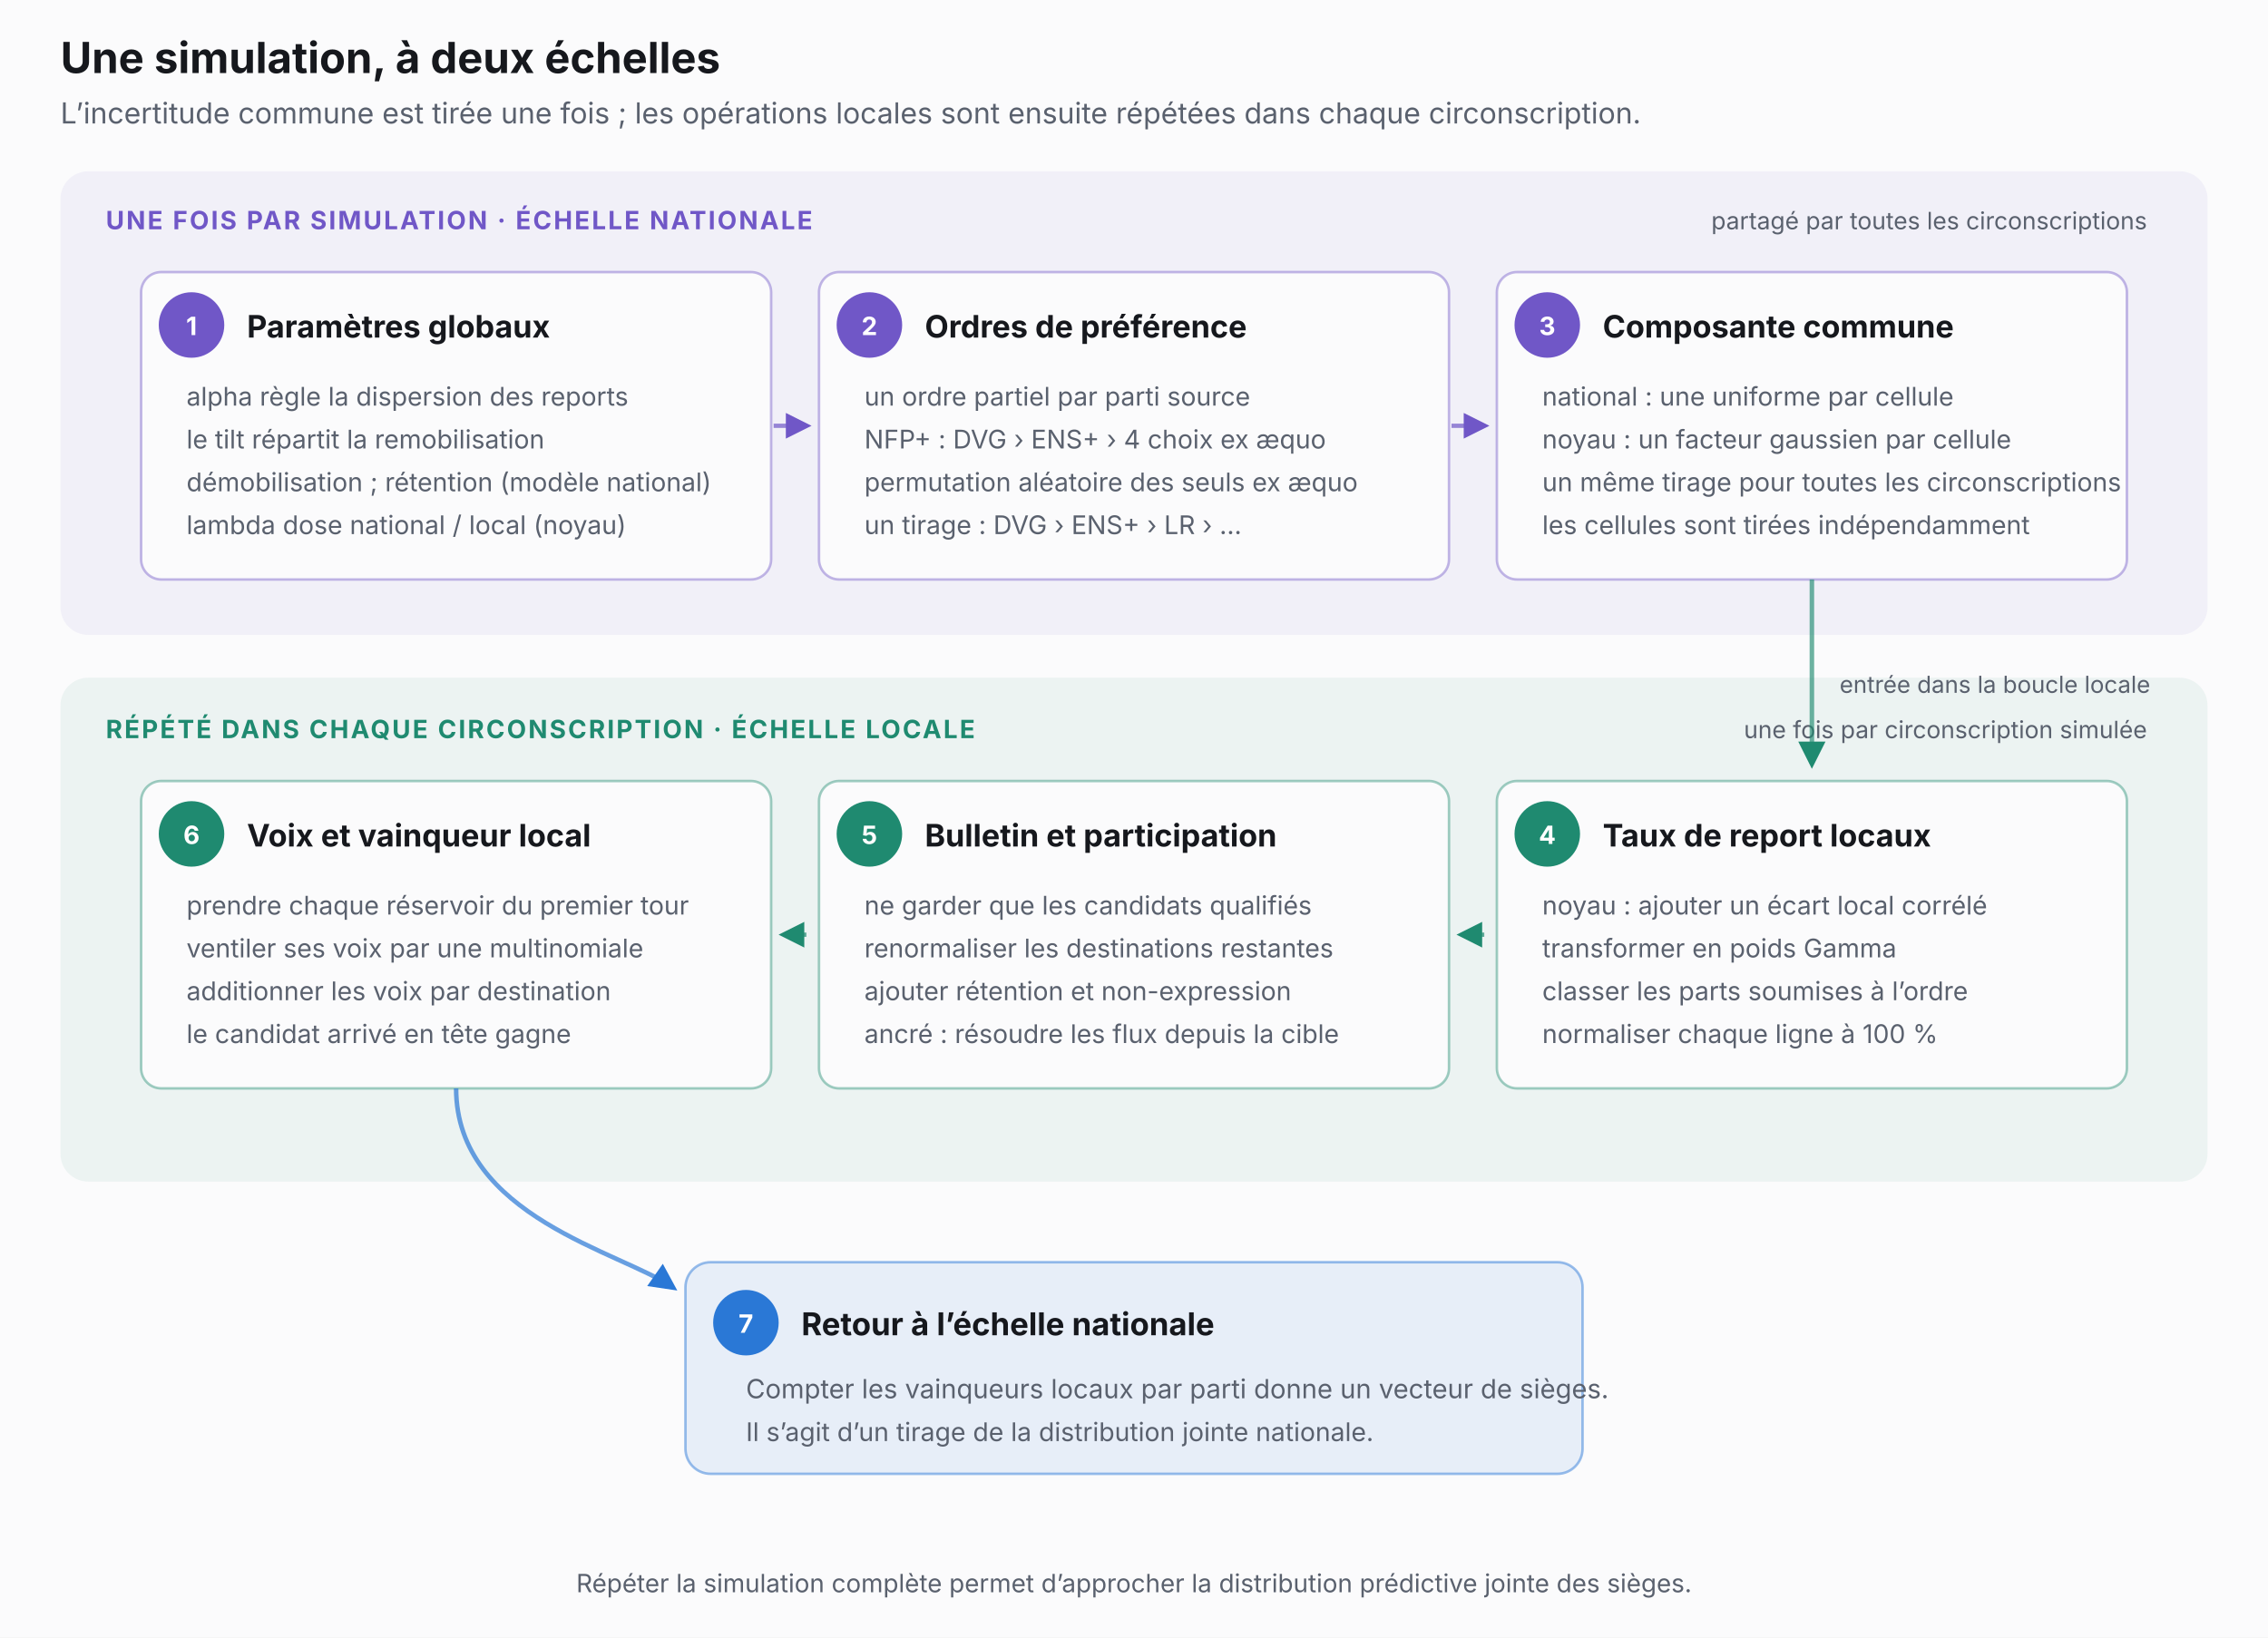
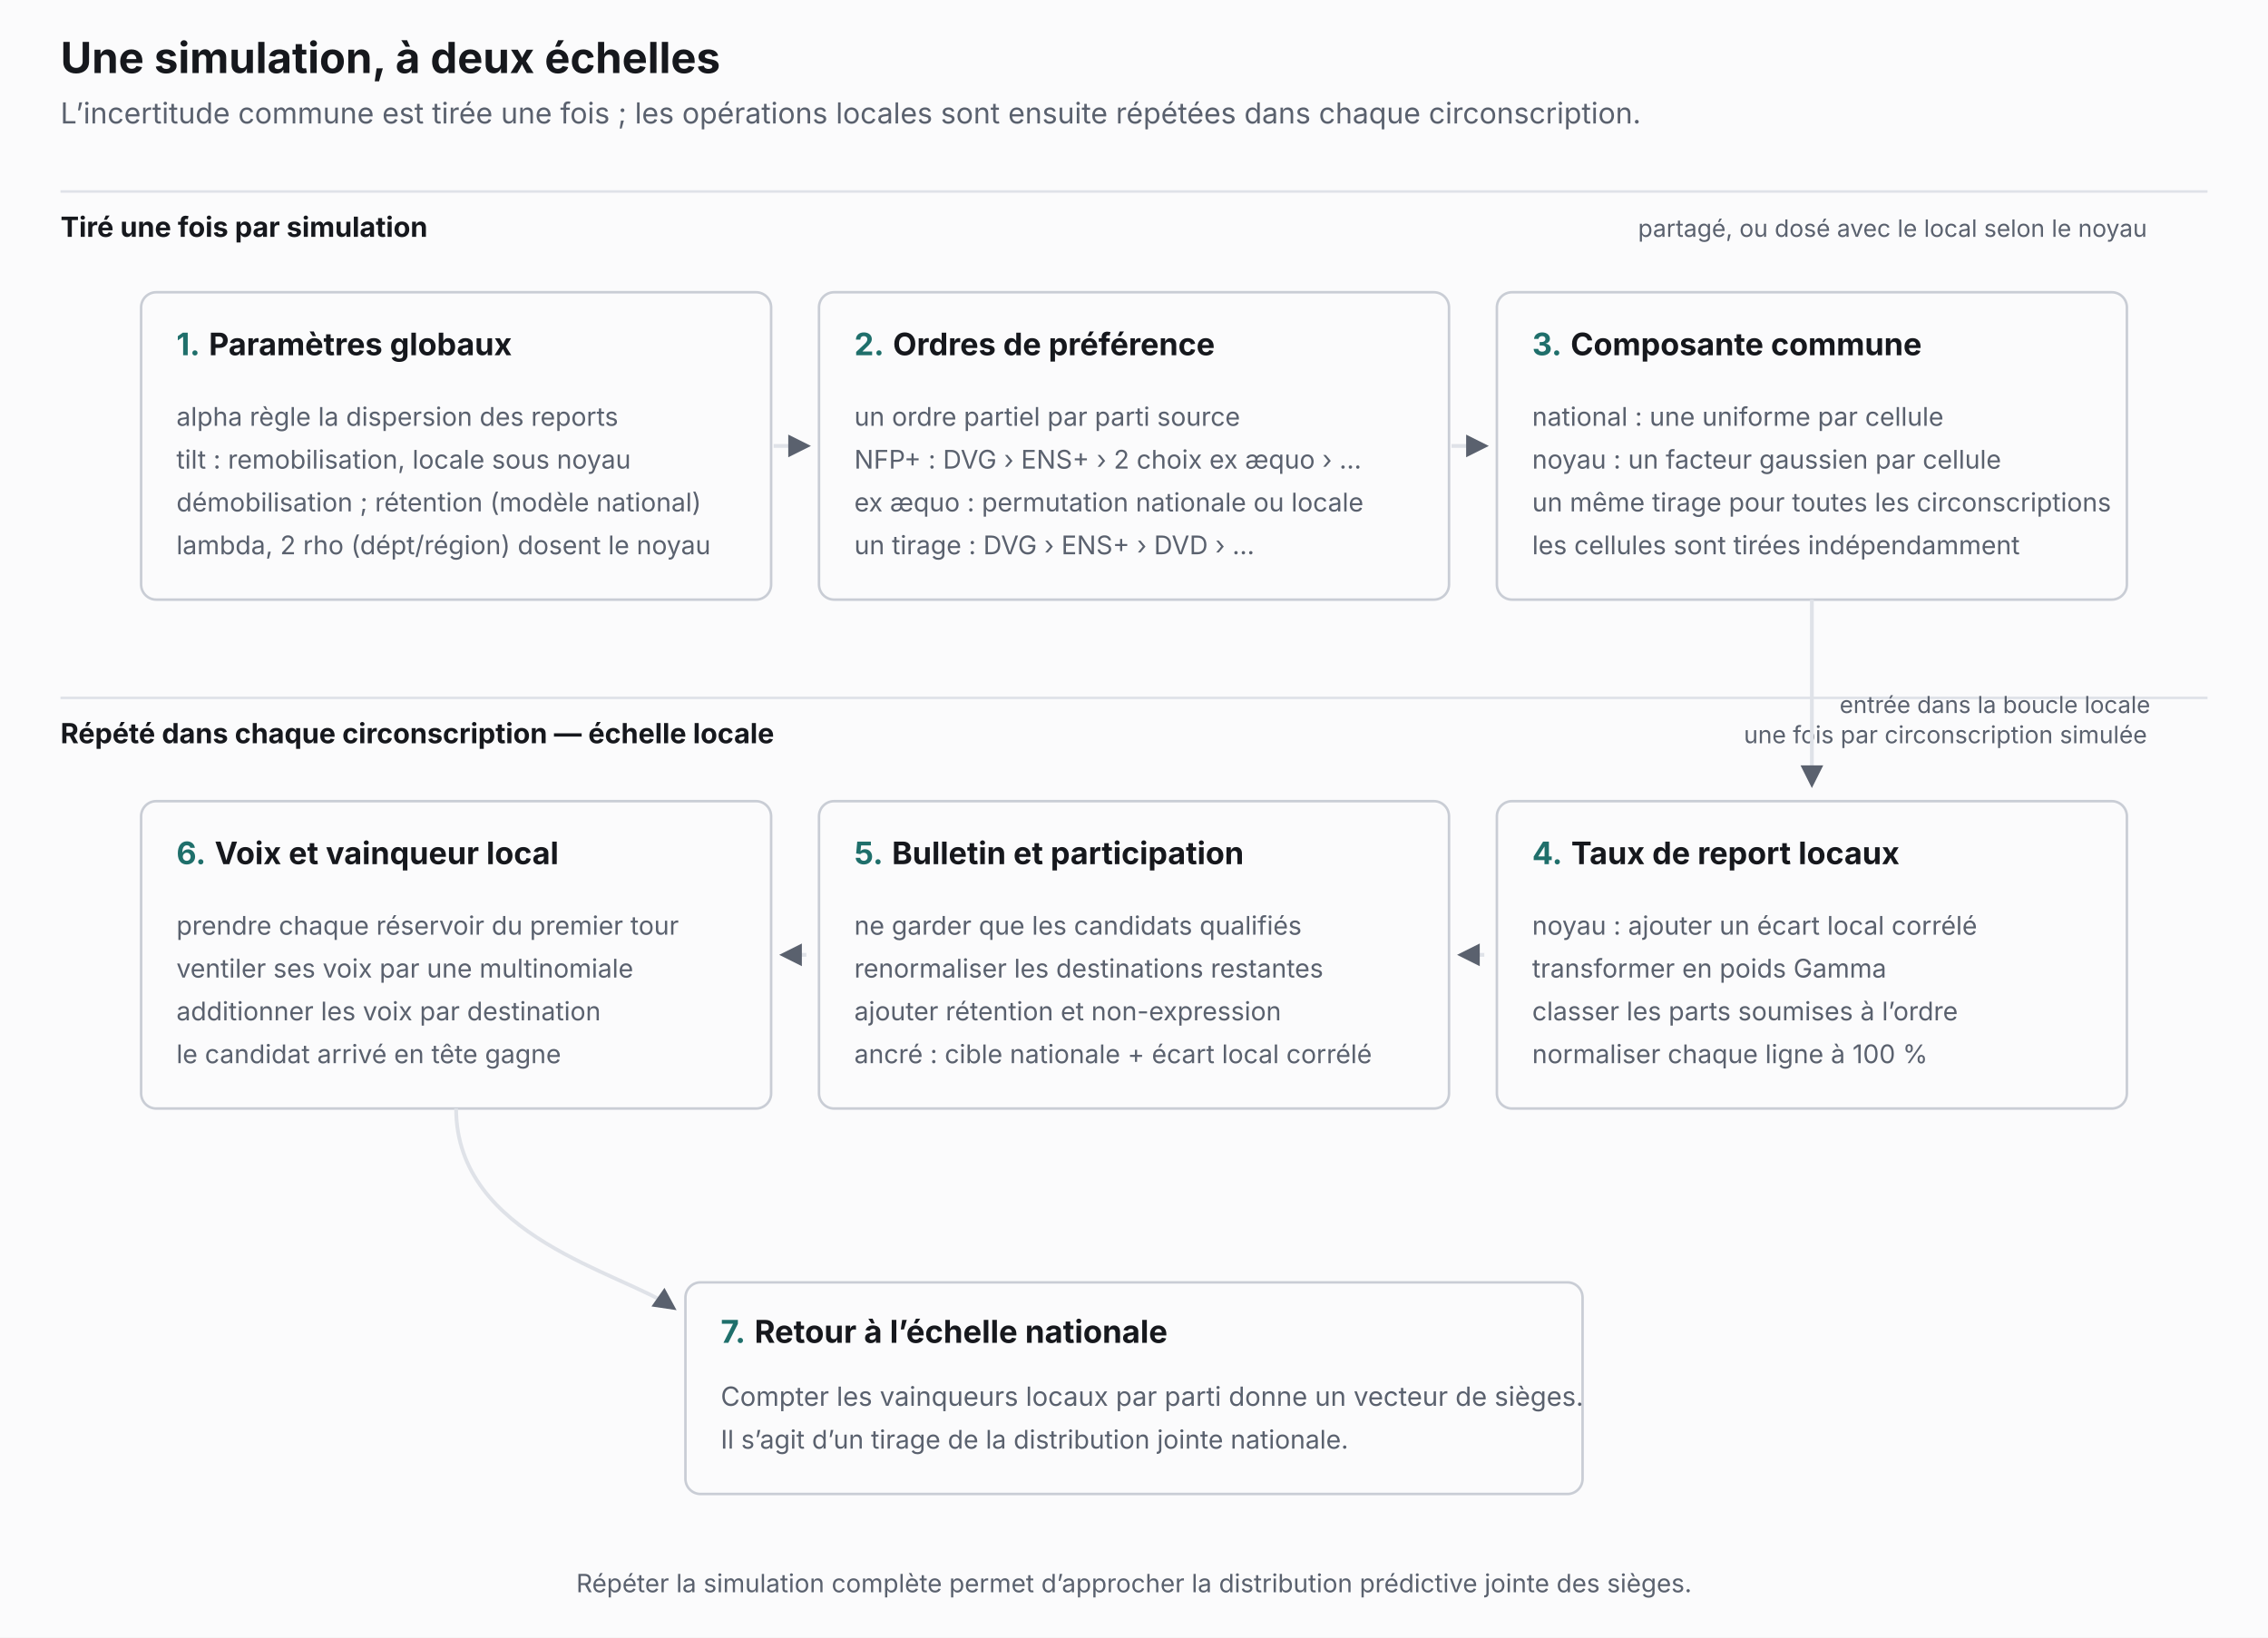
<svg xmlns="http://www.w3.org/2000/svg" viewBox="0 0 900 650" role="img" aria-label="Simulation séparée entre échelles nationale et locale">
  <style>
    .surface{fill:#fbfbfc}.ink{fill:#16181d}.muted{fill:#5a616e}
    .rule{stroke:#dfe2e8}.grid{stroke:#e8eaee}.frame{fill:none;stroke:#c9cdd5}
+     .accent{fill:#1f6f6b}.accent-line{stroke:#1f6f6b}
    @media(prefers-color-scheme:dark){.surface{fill:#14161a}.ink{fill:#e9eaee}
-     .muted{fill:#9aa2b1}.rule{stroke:#3a3f49}.grid{stroke:#292d35}.frame{stroke:#555c69}}
+     .muted{fill:#9aa2b1}.rule{stroke:#3a3f49}.grid{stroke:#292d35}.frame{stroke:#555c69}
+     .accent{fill:#5cb8b1}.accent-line{stroke:#5cb8b1}}
    text{font-family:Inter,ui-sans-serif,system-ui,sans-serif}
    </style>
  <defs>
-     <marker id="arrow-7057c7" viewBox="0 0 10 10" refX="8" refY="5" markerWidth="6" markerHeight="6" orient="auto">
-       <path d="M0 0L10 5L0 10Z" fill="#7057c7" />
-     </marker>
-     <marker id="arrow-1f8a70" viewBox="0 0 10 10" refX="8" refY="5" markerWidth="6" markerHeight="6" orient="auto">
-       <path d="M0 0L10 5L0 10Z" fill="#1f8a70" />
-     </marker>
-     <marker id="arrow-2a78d6" viewBox="0 0 10 10" refX="8" refY="5" markerWidth="6" markerHeight="6" orient="auto">
-       <path d="M0 0L10 5L0 10Z" fill="#2a78d6" />
+     <marker id="pipeline-arrow" viewBox="0 0 10 10" refX="8" refY="5" markerWidth="6" markerHeight="6" orient="auto">
+       <path d="M0 0L10 5L0 10Z" class="muted" />
    </marker>
  </defs>
  <rect class="surface" width="900" height="650" />
  <text class="ink" x="24" y="29" font-size="17" font-weight="650">Une simulation, à deux échelles</text>
  <text class="muted" x="24" y="49" font-size="11.5">L’incertitude commune est tirée une fois ; les opérations locales sont ensuite répétées dans chaque circonscription.</text>
-   <rect x="24" y="68" width="852" height="184" rx="11" fill="#7057c7" fill-opacity="0.07" />
-   <text x="42" y="91" font-size="10" font-weight="700" letter-spacing="0.08em" fill="#7057c7">UNE FOIS PAR SIMULATION · ÉCHELLE NATIONALE</text>
-   <text class="muted" x="852" y="91" text-anchor="end" font-size="9.5">partagé par toutes les circonscriptions</text>
-   <rect x="24" y="269" width="852" height="200" rx="11" fill="#1f8a70" fill-opacity="0.07" />
-   <text x="42" y="293" font-size="10" font-weight="700" letter-spacing="0.08em" fill="#1f8a70">RÉPÉTÉ DANS CHAQUE CIRCONSCRIPTION · ÉCHELLE LOCALE</text>
-   <text class="muted" x="852" y="293" text-anchor="end" font-size="9.5">une fois par circonscription simulée</text>
-   <rect class="surface" x="56" y="108" width="250" height="122" rx="8" stroke="#7057c7" stroke-opacity="0.42" />
-   <circle cx="76" cy="129" r="13" fill="#7057c7" />
-   <text x="76" y="133" text-anchor="middle" font-size="10" font-weight="700" fill="white">1</text>
-   <text class="ink" x="98" y="134" font-size="12.3" font-weight="650">Paramètres globaux</text>
-   <text class="muted" x="74" y="161" font-size="10.2">alpha règle la dispersion des reports</text>
-   <text class="muted" x="74" y="178" font-size="10.2">le tilt répartit la remobilisation</text>
-   <text class="muted" x="74" y="195" font-size="10.2">démobilisation ; rétention (modèle national)</text>
-   <text class="muted" x="74" y="212" font-size="10.2">lambda dose national / local (noyau)</text>
-   <rect class="surface" x="325" y="108" width="250" height="122" rx="8" stroke="#7057c7" stroke-opacity="0.42" />
-   <circle cx="345" cy="129" r="13" fill="#7057c7" />
-   <text x="345" y="133" text-anchor="middle" font-size="10" font-weight="700" fill="white">2</text>
-   <text class="ink" x="367" y="134" font-size="12.3" font-weight="650">Ordres de préférence</text>
-   <text class="muted" x="343" y="161" font-size="10.2">un ordre partiel par parti source</text>
-   <text class="muted" x="343" y="178" font-size="10.2">NFP+ : DVG  ›  ENS+  ›  4 choix ex æquo</text>
-   <text class="muted" x="343" y="195" font-size="10.2">permutation aléatoire des seuls ex æquo</text>
-   <text class="muted" x="343" y="212" font-size="10.2">un tirage : DVG  ›  ENS+  ›  LR  ›  …</text>
-   <rect class="surface" x="594" y="108" width="250" height="122" rx="8" stroke="#7057c7" stroke-opacity="0.42" />
-   <circle cx="614" cy="129" r="13" fill="#7057c7" />
-   <text x="614" y="133" text-anchor="middle" font-size="10" font-weight="700" fill="white">3</text>
-   <text class="ink" x="636" y="134" font-size="12.3" font-weight="650">Composante commune</text>
-   <text class="muted" x="612" y="161" font-size="10.2">national : une uniforme par cellule</text>
-   <text class="muted" x="612" y="178" font-size="10.2">noyau : un facteur gaussien par cellule</text>
-   <text class="muted" x="612" y="195" font-size="10.2">un même tirage pour toutes les circonscriptions</text>
-   <text class="muted" x="612" y="212" font-size="10.2">les cellules sont tirées indépendamment</text>
-   <line x1="307" y1="169" x2="320" y2="169" stroke="#7057c7" stroke-opacity="0.7" stroke-width="1.7" marker-end="url(#arrow-7057c7)" />
-   <line x1="576" y1="169" x2="589" y2="169" stroke="#7057c7" stroke-opacity="0.7" stroke-width="1.7" marker-end="url(#arrow-7057c7)" />
-   <rect class="surface" x="594" y="310" width="250" height="122" rx="8" stroke="#1f8a70" stroke-opacity="0.42" />
-   <circle cx="614" cy="331" r="13" fill="#1f8a70" />
-   <text x="614" y="335" text-anchor="middle" font-size="10" font-weight="700" fill="white">4</text>
-   <text class="ink" x="636" y="336" font-size="12.3" font-weight="650">Taux de report locaux</text>
-   <text class="muted" x="612" y="363" font-size="10.2">noyau : ajouter un écart local corrélé</text>
-   <text class="muted" x="612" y="380" font-size="10.2">transformer en poids Gamma</text>
-   <text class="muted" x="612" y="397" font-size="10.2">classer les parts soumises à l’ordre</text>
-   <text class="muted" x="612" y="414" font-size="10.2">normaliser chaque ligne à 100 %</text>
-   <rect class="surface" x="325" y="310" width="250" height="122" rx="8" stroke="#1f8a70" stroke-opacity="0.42" />
-   <circle cx="345" cy="331" r="13" fill="#1f8a70" />
-   <text x="345" y="335" text-anchor="middle" font-size="10" font-weight="700" fill="white">5</text>
-   <text class="ink" x="367" y="336" font-size="12.3" font-weight="650">Bulletin et participation</text>
-   <text class="muted" x="343" y="363" font-size="10.2">ne garder que les candidats qualifiés</text>
-   <text class="muted" x="343" y="380" font-size="10.2">renormaliser les destinations restantes</text>
-   <text class="muted" x="343" y="397" font-size="10.2">ajouter rétention et non-expression</text>
-   <text class="muted" x="343" y="414" font-size="10.2">ancré : résoudre les flux depuis la cible</text>
-   <rect class="surface" x="56" y="310" width="250" height="122" rx="8" stroke="#1f8a70" stroke-opacity="0.42" />
-   <circle cx="76" cy="331" r="13" fill="#1f8a70" />
-   <text x="76" y="335" text-anchor="middle" font-size="10" font-weight="700" fill="white">6</text>
-   <text class="ink" x="98" y="336" font-size="12.3" font-weight="650">Voix et vainqueur local</text>
-   <text class="muted" x="74" y="363" font-size="10.2">prendre chaque réservoir du premier tour</text>
-   <text class="muted" x="74" y="380" font-size="10.2">ventiler ses voix par une multinomiale</text>
-   <text class="muted" x="74" y="397" font-size="10.2">additionner les voix par destination</text>
-   <text class="muted" x="74" y="414" font-size="10.2">le candidat arrivé en tête gagne</text>
-   <line x1="589" y1="371" x2="580" y2="371" stroke="#1f8a70" stroke-opacity="0.7" stroke-width="1.7" marker-end="url(#arrow-1f8a70)" />
-   <line x1="320" y1="371" x2="311" y2="371" stroke="#1f8a70" stroke-opacity="0.7" stroke-width="1.7" marker-end="url(#arrow-1f8a70)" />
-   <path d="M181 432 C181 483 247 497 267 511" fill="none" stroke="#2a78d6" stroke-opacity="0.7" stroke-width="1.8" marker-end="url(#arrow-2a78d6)" />
-   <rect x="272" y="501" width="356" height="84" rx="10" fill="#2a78d6" fill-opacity="0.09" stroke="#2a78d6" stroke-opacity="0.48" />
-   <circle cx="296" cy="525" r="13" fill="#2a78d6" />
-   <text x="296" y="529" text-anchor="middle" font-size="10" font-weight="700" fill="white">7</text>
-   <text class="ink" x="318" y="530" font-size="12.5" font-weight="650">Retour à l’échelle nationale</text>
-   <text class="muted" x="296" y="555" font-size="10.5">Compter les vainqueurs locaux par parti donne un vecteur de sièges.</text>
-   <text class="muted" x="296" y="572" font-size="10.2">Il s’agit d’un tirage de la distribution jointe nationale.</text>
-   <path d="M719 230 C719 269 719 280 719 303" fill="none" stroke="#1f8a70" stroke-opacity="0.65" stroke-width="1.8" marker-end="url(#arrow-1f8a70)" />
-   <text class="muted" x="730" y="275" font-size="9.3">entrée dans la boucle locale</text>
+   <line x1="24" y1="76" x2="876" y2="76" class="rule" stroke-width="1" />
+   <text class="ink" x="24" y="94" font-size="11" font-weight="650">Tiré une fois par simulation</text>
+   <text class="muted" x="852" y="94" text-anchor="end" font-size="9.5">partagé, ou dosé avec le local selon le noyau</text>
+   <line x1="24" y1="277" x2="876" y2="277" class="rule" stroke-width="1" />
+   <text class="ink" x="24" y="295" font-size="11" font-weight="650">Répété dans chaque circonscription — échelle locale</text>
+   <text class="muted" x="852" y="295" text-anchor="end" font-size="9.5">une fois par circonscription simulée</text>
+   <rect class="frame" x="56" y="116" width="250" height="122" rx="6" stroke-width="1" />
+   <text x="70" y="141" font-size="12.3">
+     <tspan class="accent" font-weight="700">1.</tspan>
+     <tspan class="ink" font-weight="650">Paramètres globaux</tspan>
+   </text>
+   <text class="muted" x="70" y="169" font-size="10.2">alpha règle la dispersion des reports</text>
+   <text class="muted" x="70" y="186" font-size="10.2">tilt : remobilisation, locale sous noyau</text>
+   <text class="muted" x="70" y="203" font-size="10.2">démobilisation ; rétention (modèle national)</text>
+   <text class="muted" x="70" y="220" font-size="10.2">lambda, 2 rho (dépt/région) dosent le noyau</text>
+   <rect class="frame" x="325" y="116" width="250" height="122" rx="6" stroke-width="1" />
+   <text x="339" y="141" font-size="12.3">
+     <tspan class="accent" font-weight="700">2.</tspan>
+     <tspan class="ink" font-weight="650">Ordres de préférence</tspan>
+   </text>
+   <text class="muted" x="339" y="169" font-size="10.2">un ordre partiel par parti source</text>
+   <text class="muted" x="339" y="186" font-size="10.2">NFP+ : DVG  ›  ENS+  ›  2 choix ex æquo  ›  …</text>
+   <text class="muted" x="339" y="203" font-size="10.2">ex æquo : permutation nationale ou locale</text>
+   <text class="muted" x="339" y="220" font-size="10.2">un tirage : DVG  ›  ENS+  ›  DVD  ›  …</text>
+   <rect class="frame" x="594" y="116" width="250" height="122" rx="6" stroke-width="1" />
+   <text x="608" y="141" font-size="12.3">
+     <tspan class="accent" font-weight="700">3.</tspan>
+     <tspan class="ink" font-weight="650">Composante commune</tspan>
+   </text>
+   <text class="muted" x="608" y="169" font-size="10.2">national : une uniforme par cellule</text>
+   <text class="muted" x="608" y="186" font-size="10.2">noyau : un facteur gaussien par cellule</text>
+   <text class="muted" x="608" y="203" font-size="10.2">un même tirage pour toutes les circonscriptions</text>
+   <text class="muted" x="608" y="220" font-size="10.2">les cellules sont tirées indépendamment</text>
+   <line x1="307" y1="177" x2="320" y2="177" class="rule" stroke-width="1.5" marker-end="url(#pipeline-arrow)" />
+   <line x1="576" y1="177" x2="589" y2="177" class="rule" stroke-width="1.5" marker-end="url(#pipeline-arrow)" />
+   <rect class="frame" x="594" y="318" width="250" height="122" rx="6" stroke-width="1" />
+   <text x="608" y="343" font-size="12.3">
+     <tspan class="accent" font-weight="700">4.</tspan>
+     <tspan class="ink" font-weight="650">Taux de report locaux</tspan>
+   </text>
+   <text class="muted" x="608" y="371" font-size="10.2">noyau : ajouter un écart local corrélé</text>
+   <text class="muted" x="608" y="388" font-size="10.2">transformer en poids Gamma</text>
+   <text class="muted" x="608" y="405" font-size="10.2">classer les parts soumises à l’ordre</text>
+   <text class="muted" x="608" y="422" font-size="10.2">normaliser chaque ligne à 100 %</text>
+   <rect class="frame" x="325" y="318" width="250" height="122" rx="6" stroke-width="1" />
+   <text x="339" y="343" font-size="12.3">
+     <tspan class="accent" font-weight="700">5.</tspan>
+     <tspan class="ink" font-weight="650">Bulletin et participation</tspan>
+   </text>
+   <text class="muted" x="339" y="371" font-size="10.2">ne garder que les candidats qualifiés</text>
+   <text class="muted" x="339" y="388" font-size="10.2">renormaliser les destinations restantes</text>
+   <text class="muted" x="339" y="405" font-size="10.2">ajouter rétention et non-expression</text>
+   <text class="muted" x="339" y="422" font-size="10.2">ancré : cible nationale + écart local corrélé</text>
+   <rect class="frame" x="56" y="318" width="250" height="122" rx="6" stroke-width="1" />
+   <text x="70" y="343" font-size="12.3">
+     <tspan class="accent" font-weight="700">6.</tspan>
+     <tspan class="ink" font-weight="650">Voix et vainqueur local</tspan>
+   </text>
+   <text class="muted" x="70" y="371" font-size="10.2">prendre chaque réservoir du premier tour</text>
+   <text class="muted" x="70" y="388" font-size="10.2">ventiler ses voix par une multinomiale</text>
+   <text class="muted" x="70" y="405" font-size="10.2">additionner les voix par destination</text>
+   <text class="muted" x="70" y="422" font-size="10.2">le candidat arrivé en tête gagne</text>
+   <line x1="589" y1="379" x2="580" y2="379" class="rule" stroke-width="1.5" marker-end="url(#pipeline-arrow)" />
+   <line x1="320" y1="379" x2="311" y2="379" class="rule" stroke-width="1.5" marker-end="url(#pipeline-arrow)" />
+   <path d="M181 440 C181 491 247 505 267 519" fill="none" class="rule" stroke-width="1.5" marker-end="url(#pipeline-arrow)" />
+   <rect x="272" y="509" width="356" height="84" rx="6" class="frame" stroke-width="1" />
+   <text x="286" y="533" font-size="12.5">
+     <tspan class="accent" font-weight="700">7.</tspan>
+     <tspan class="ink" font-weight="650">Retour à l’échelle nationale</tspan>
+   </text>
+   <text class="muted" x="286" y="558" font-size="10.5">Compter les vainqueurs locaux par parti donne un vecteur de sièges.</text>
+   <text class="muted" x="286" y="575" font-size="10.2">Il s’agit d’un tirage de la distribution jointe nationale.</text>
+   <path d="M719 238 C719 277 719 288 719 311" fill="none" class="rule" stroke-width="1.5" marker-end="url(#pipeline-arrow)" />
+   <text class="muted" x="730" y="283" font-size="9.3">entrée dans la boucle locale</text>
  <text class="muted" x="450" y="632" text-anchor="middle" font-size="10">Répéter la simulation complète permet d’approcher la distribution prédictive jointe des sièges.</text>
</svg>
